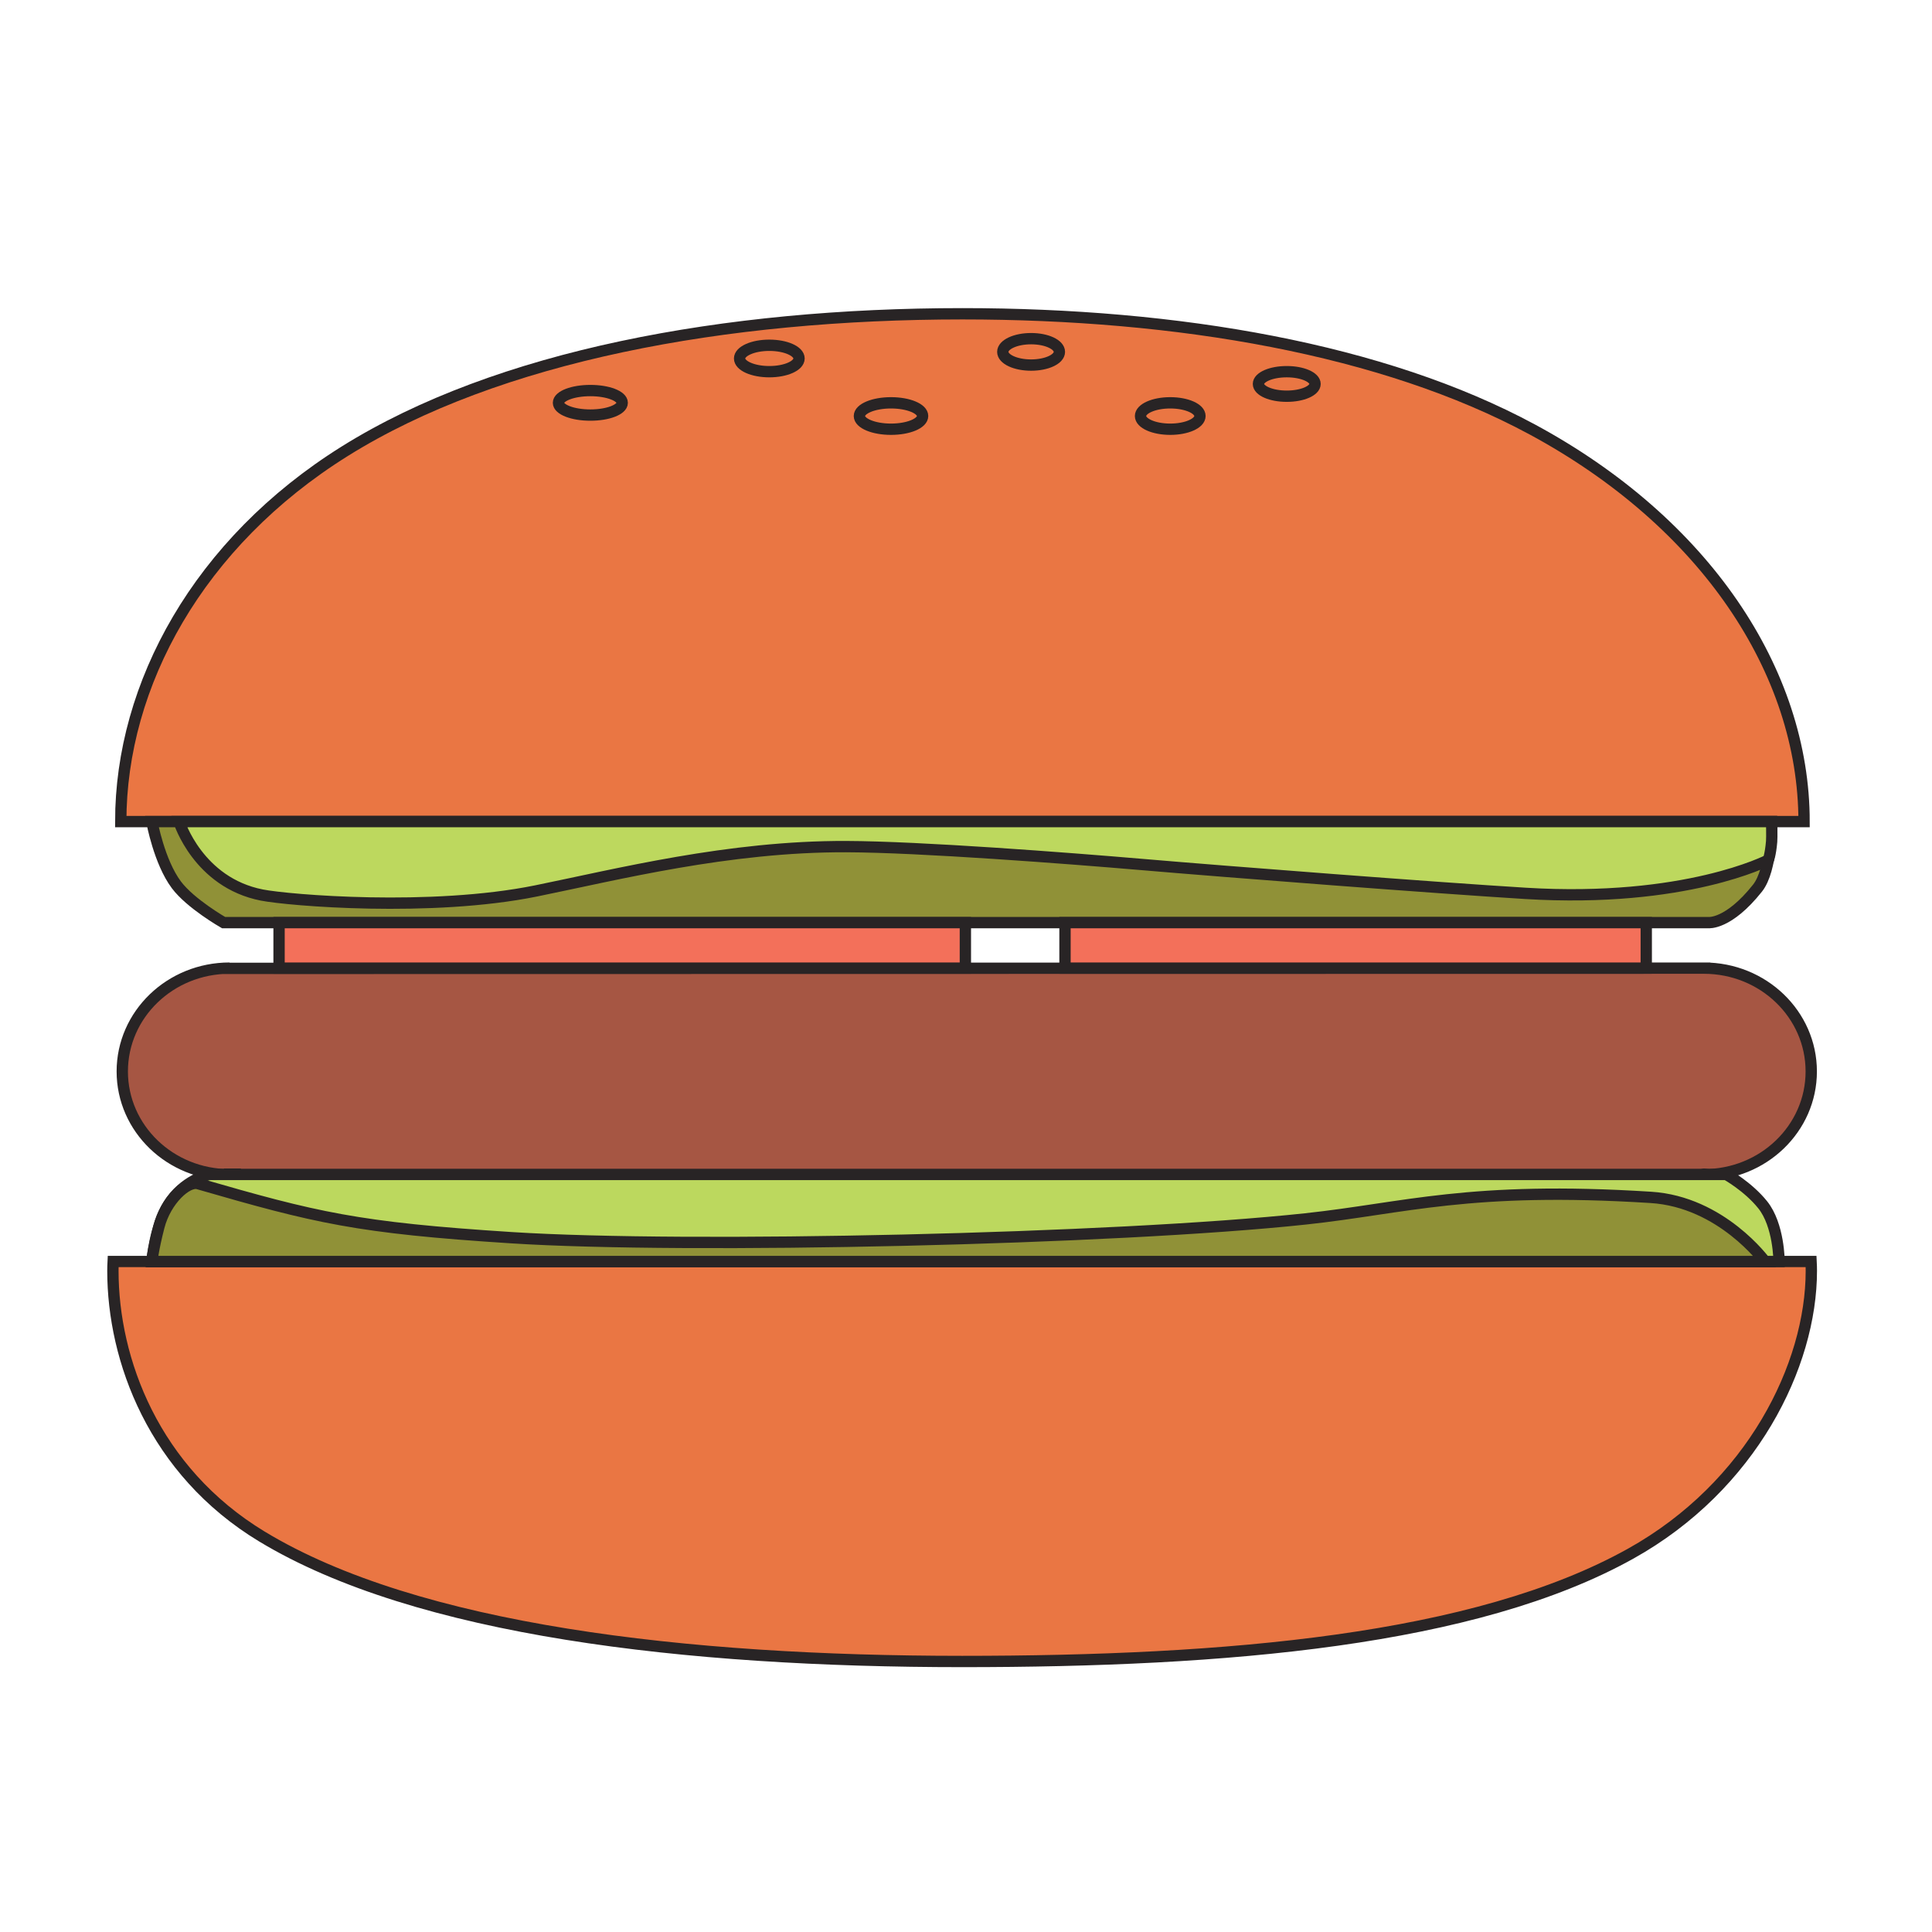
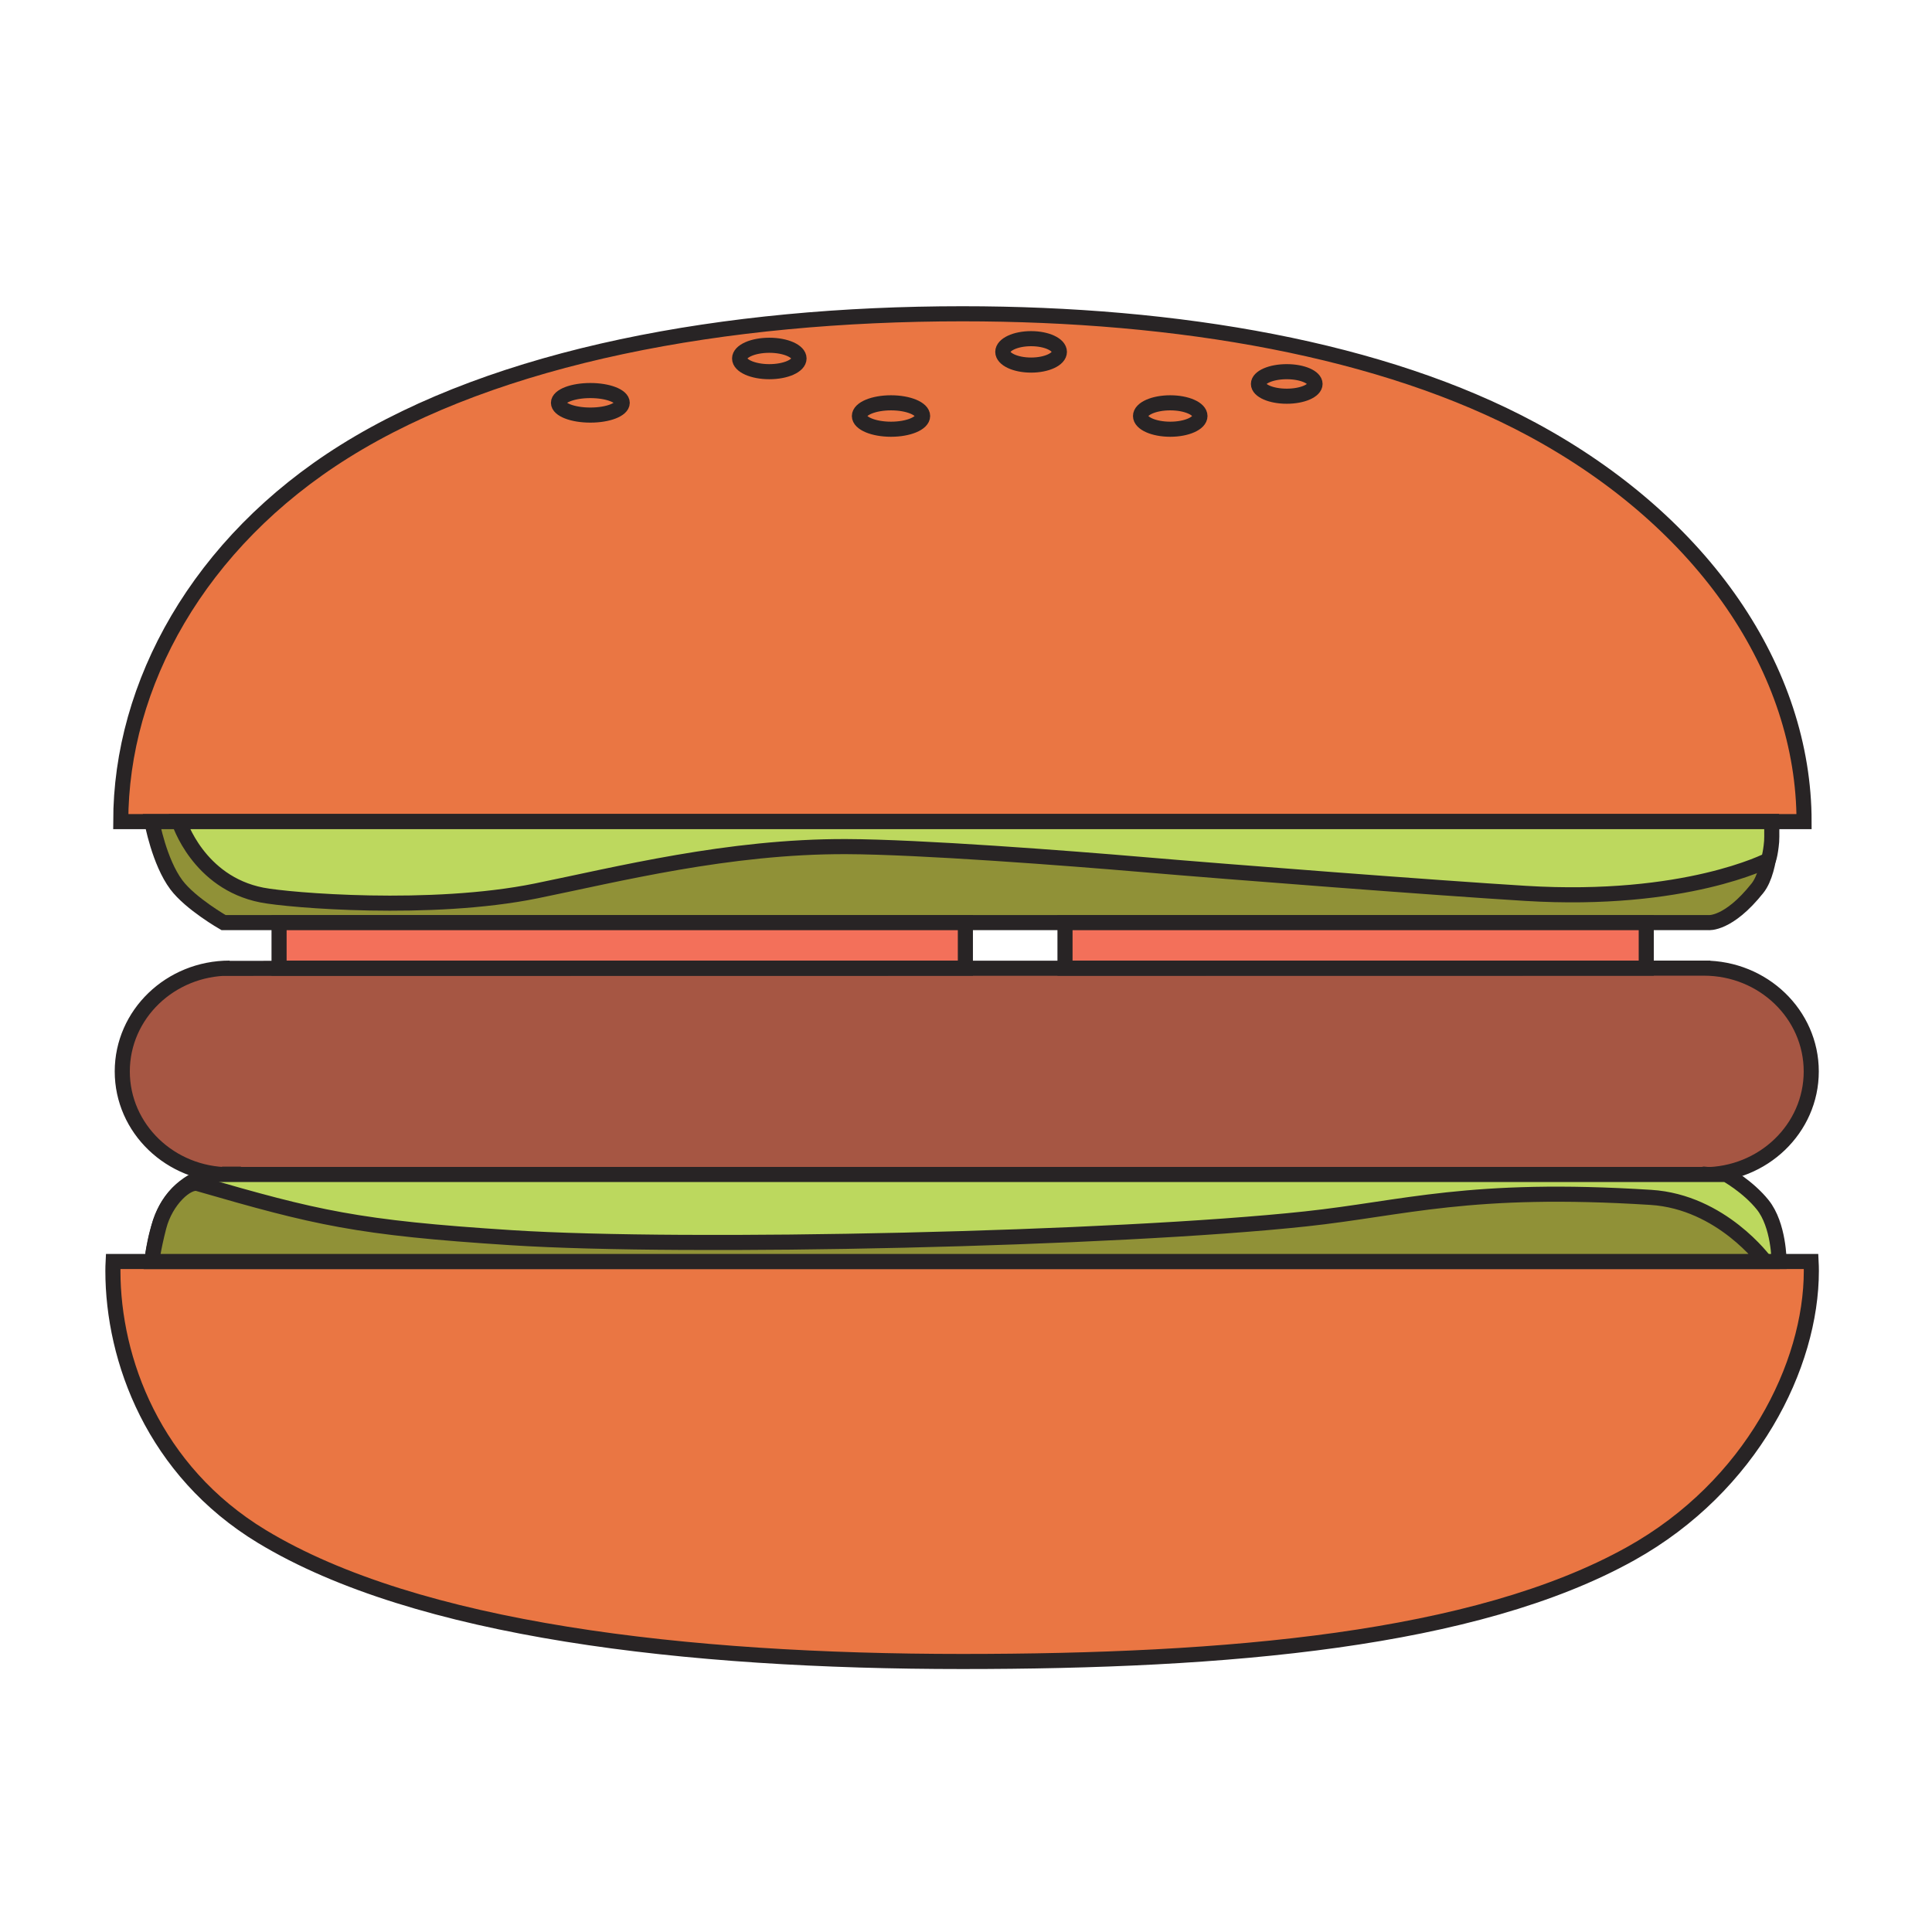
- <svg xmlns="http://www.w3.org/2000/svg" width="256" height="256" viewBox="-14.21 -40.827 256 256">
-   <path fill="#EA7643" stroke="#282425" stroke-width="1.5" stroke-miterlimit="10" d="M113.313.75c-31.504 0-61.569 5.548-81.851 18.222C12.093 31.076 1.79 49.885 1.79 68.039h223.048c0-19.943-13.181-39.644-36.025-51.966C169.088 5.435 141.853.75 113.313.75zM.75 127.569c0 11.756 5.384 26.507 19.74 35.197 20.551 12.44 56.198 16.563 92.786 16.563 34.958 0 67.942-2.781 88.581-14.285 16.053-8.947 23.945-24.97 23.945-37.476 0-.415-.013-.828-.034-1.241H.784c-.021.414-.034.827-.034 1.242z" />
-   <path fill="#A65643" stroke="#282425" stroke-width="1.5" stroke-miterlimit="10" d="M16.21 87.456c-7.852 0-14.218 6.128-14.218 13.688s6.366 13.688 14.218 13.688c.506 0 1.005-.027 1.498-.077H16.21v.077h196.205l-.843-.077s-.506.077 0 .077c7.852 0 14.218-6.128 14.218-13.688s-6.366-13.688-14.218-13.688h.843l-197.138.032.933-.032z" />
-   <path fill="#909137" stroke="#282425" stroke-width="1.5" stroke-miterlimit="10" d="M5.915 68.039H220.54s.11 6.324-1.875 8.821c-3.875 4.875-6.5 4.563-6.5 4.563H15.415s-4.375-2.5-6.25-5c-2.281-3.042-3.25-8.384-3.25-8.384z" />
-   <path fill="#BCD85E" stroke="#282425" stroke-width="1.5" stroke-miterlimit="10" d="M5.915 126.328s.415-4.606 2.152-7.453c2.056-3.368 5.431-4.077 5.431-4.077H214.54s2.855 1.582 4.809 4.007c2.177 2.702 2.177 7.523 2.177 7.523H5.915z" />
-   <path fill="#BDD85E" stroke="#282425" stroke-width="1.5" stroke-miterlimit="10" d="M9.517 68.039s2.523 8.076 10.973 9.732c3.598.705 22.425 2.277 36.332-.546 10.735-2.18 25.469-5.927 41.101-5.872 9.8.035 29.366 1.532 39.13 2.367 11.583.991 39.258 3.119 50.862 3.828 21.25 1.299 32.185-4.414 32.185-4.414s.285-.652.441-2.461c.051-.583-.001-2.634-.001-2.634H9.517z" />
-   <path fill="#F3705A" stroke="#282425" stroke-width="1.5" stroke-miterlimit="10" d="M22.767 81.427h90.94v6.029h-90.94zM126.908 81.427h77.019v6.029h-77.019z" />
-   <path fill="#909137" stroke="#282425" stroke-width="1.5" stroke-miterlimit="10" d="M12.04 116.015c15.649 4.524 21.012 5.844 41.5 7.158 23.375 1.5 80.076.213 105.249-2.489 13.138-1.41 21.668-4.368 45.746-2.852 9.38.591 15.127 8.496 15.127 8.496H5.915s.125-1.479.927-4.599c.917-3.57 3.78-6.125 5.198-5.714z" />
-   <ellipse fill="none" stroke="#282425" stroke-width="1.5" stroke-miterlimit="10" cx="64.014" cy="12.548" rx="4.224" ry="1.625" />
-   <ellipse fill="none" stroke="#282425" stroke-width="1.5" stroke-miterlimit="10" cx="87.728" cy="6.673" rx="3.938" ry="1.75" />
-   <ellipse fill="none" stroke="#282425" stroke-width="1.5" stroke-miterlimit="10" cx="103.853" cy="14.298" rx="4.188" ry="1.75" />
-   <ellipse fill="none" stroke="#282425" stroke-width="1.5" stroke-miterlimit="10" cx="122.415" cy="5.798" rx="3.75" ry="1.75" />
-   <ellipse fill="none" stroke="#282425" stroke-width="1.5" stroke-miterlimit="10" cx="140.853" cy="14.298" rx="3.938" ry="1.75" />
-   <ellipse fill="none" stroke="#282425" stroke-width="1.5" stroke-miterlimit="10" cx="156.29" cy="10.048" rx="3.75" ry="1.625" />
+ <svg xmlns="http://www.w3.org/2000/svg" width="256" height="256" viewBox="-13.96 -40.577 256 256">
+   <path fill="#EA7643" stroke="#282425" stroke-width="2" stroke-miterlimit="10" d="M113.563 1C82.06 1 51.994 6.548 31.713 19.222 12.343 31.326 2.04 50.135 2.04 68.289h223.048c0-19.943-13.181-39.644-36.025-51.966C169.338 5.685 142.103 1 113.563 1zM1 127.819c0 11.756 5.384 26.507 19.74 35.197 20.551 12.44 56.198 16.563 92.786 16.563 34.958 0 67.942-2.781 88.581-14.285 16.053-8.947 23.945-24.97 23.945-37.476 0-.415-.013-.828-.034-1.241H1.034c-.021.414-.034.827-.034 1.242z" />
+   <path fill="#A65643" stroke="#282425" stroke-width="2" stroke-miterlimit="10" d="M16.46 87.706c-7.852 0-14.218 6.128-14.218 13.688s6.366 13.688 14.218 13.688c.506 0 1.005-.027 1.498-.077H16.46v.077h196.205l-.843-.077s-.506.077 0 .077c7.852 0 14.218-6.128 14.218-13.688s-6.366-13.688-14.218-13.688h.843l-197.138.032.933-.032z" />
+   <path fill="#909137" stroke="#282425" stroke-width="2" stroke-miterlimit="10" d="M6.165 68.289H220.79s.11 6.324-1.875 8.821c-3.875 4.875-6.5 4.563-6.5 4.563H15.665s-4.375-2.5-6.25-5c-2.281-3.042-3.25-8.384-3.25-8.384z" />
+   <path fill="#BCD85E" stroke="#282425" stroke-width="2" stroke-miterlimit="10" d="M6.165 126.578s.415-4.606 2.152-7.453c2.056-3.368 5.431-4.077 5.431-4.077H214.79s2.855 1.582 4.809 4.007c2.177 2.702 2.177 7.523 2.177 7.523H6.165z" />
+   <path fill="#BDD85E" stroke="#282425" stroke-width="2" stroke-miterlimit="10" d="M9.767 68.289s2.523 8.076 10.973 9.732c3.598.705 22.425 2.277 36.332-.546 10.735-2.18 25.469-5.927 41.101-5.872 9.8.035 29.366 1.532 39.13 2.367 11.583.991 39.258 3.119 50.862 3.828 21.25 1.299 32.185-4.414 32.185-4.414s.285-.652.441-2.461c.051-.583-.001-2.634-.001-2.634H9.767z" />
+   <path fill="#F3705A" stroke="#282425" stroke-width="2" stroke-miterlimit="10" d="M23.017 81.677h90.94v6.029h-90.94zM127.158 81.677h77.019v6.029h-77.019z" />
+   <path fill="#909137" stroke="#282425" stroke-width="2" stroke-miterlimit="10" d="M12.29 116.265c15.649 4.524 21.012 5.844 41.5 7.158 23.375 1.5 80.076.213 105.249-2.489 13.138-1.41 21.668-4.368 45.746-2.852 9.38.591 15.127 8.496 15.127 8.496H6.165s.125-1.479.927-4.599c.917-3.57 3.78-6.125 5.198-5.714z" />
+   <ellipse fill="none" stroke="#282425" stroke-width="2" stroke-miterlimit="10" cx="64.264" cy="12.798" rx="4.224" ry="1.625" />
+   <ellipse fill="none" stroke="#282425" stroke-width="2" stroke-miterlimit="10" cx="87.978" cy="6.923" rx="3.938" ry="1.75" />
+   <ellipse fill="none" stroke="#282425" stroke-width="2" stroke-miterlimit="10" cx="104.103" cy="14.548" rx="4.188" ry="1.75" />
+   <ellipse fill="none" stroke="#282425" stroke-width="2" stroke-miterlimit="10" cx="122.665" cy="6.048" rx="3.75" ry="1.75" />
+   <ellipse fill="none" stroke="#282425" stroke-width="2" stroke-miterlimit="10" cx="141.103" cy="14.548" rx="3.938" ry="1.75" />
+   <ellipse fill="none" stroke="#282425" stroke-width="2" stroke-miterlimit="10" cx="156.54" cy="10.298" rx="3.75" ry="1.625" />
</svg>
